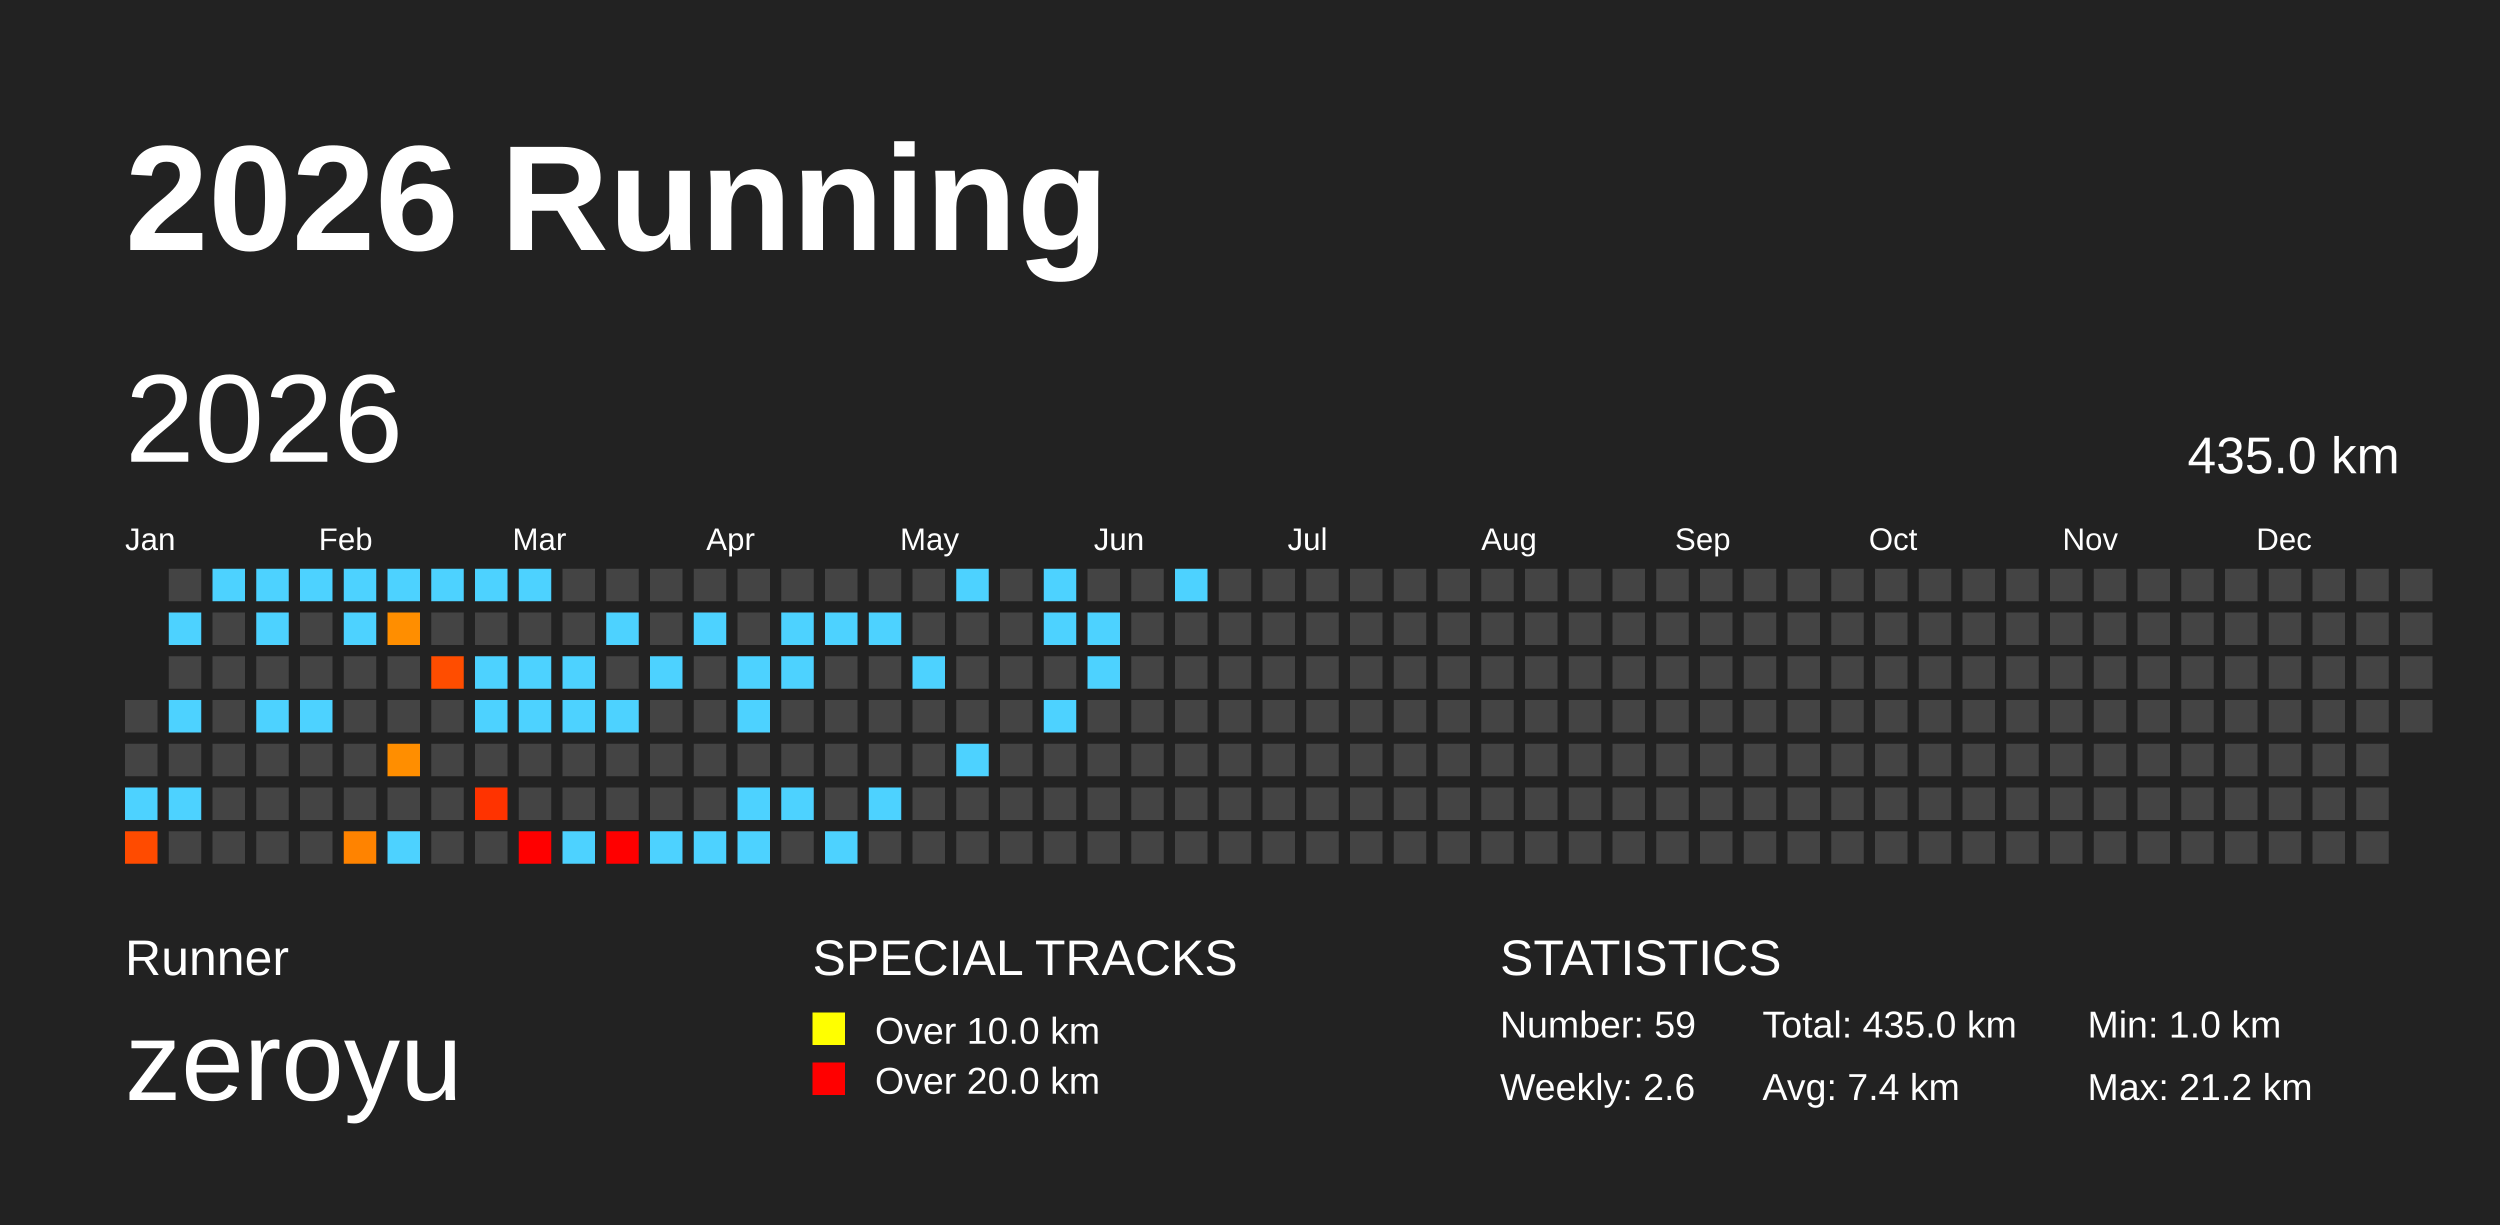
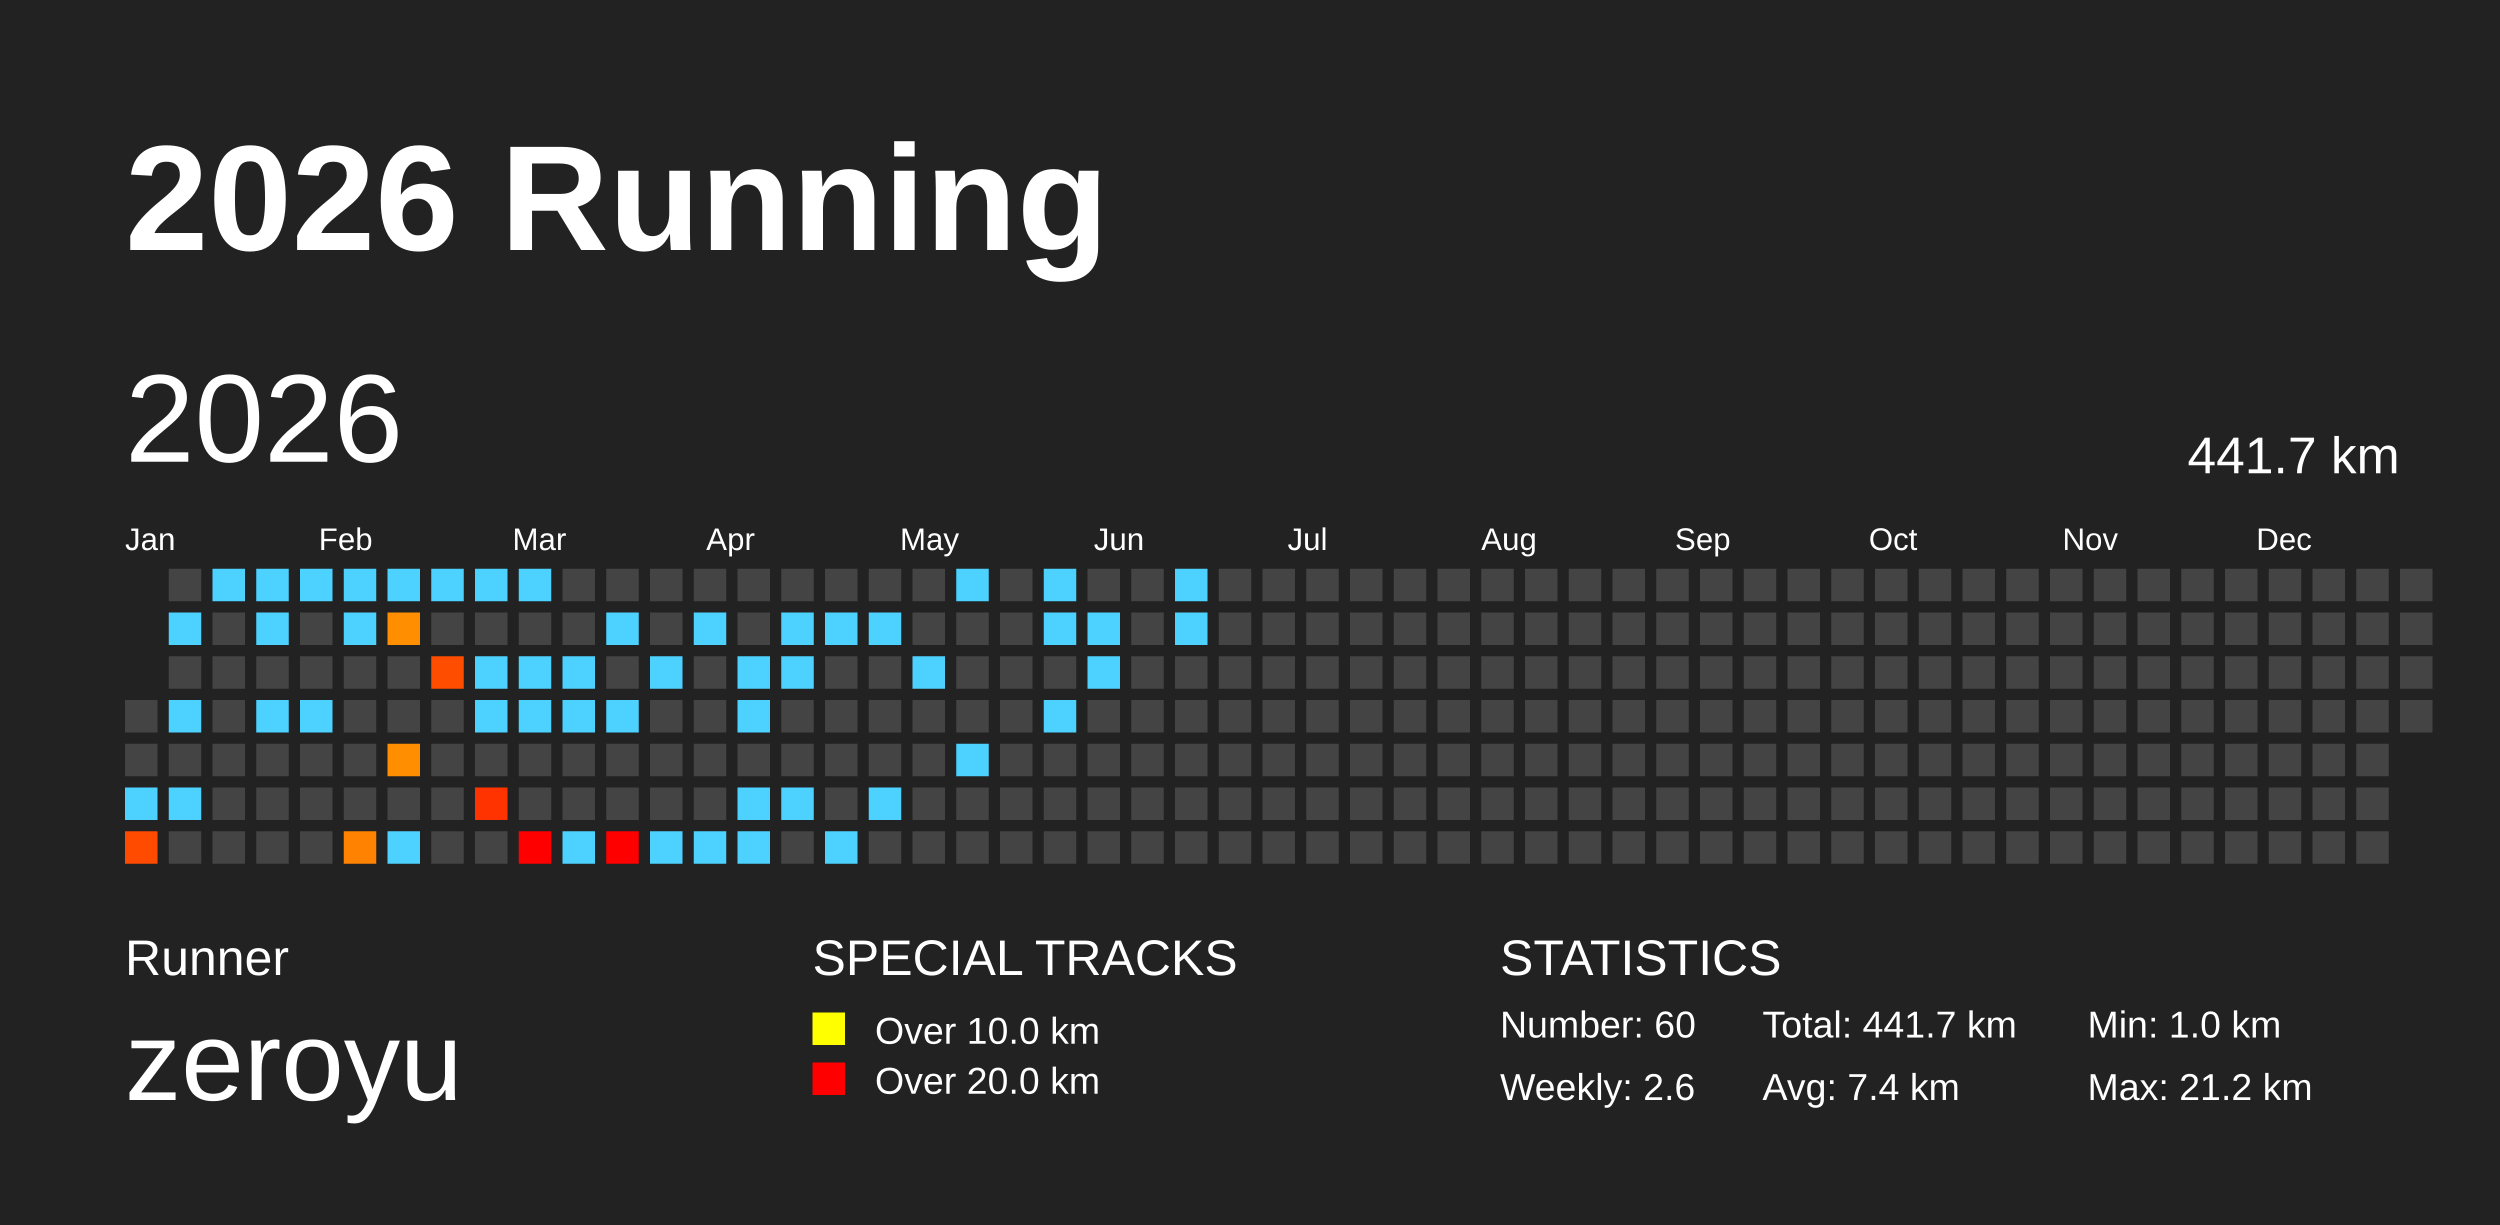
<svg xmlns="http://www.w3.org/2000/svg" baseProfile="full" height="98mm" version="1.1" viewBox="0,0,200,98" width="200mm">
  <defs />
  <rect fill="#222222" height="98" width="200" x="0" y="0" />
  <text fill="#FFFFFF" style="font-size:12px; font-family:Arial; font-weight:bold;" x="10" y="20">2026 Running</text>
  <text fill="#FFFFFF" style="font-size:4px; font-family:Arial" x="10" y="78">Runner</text>
  <text fill="#FFFFFF" style="font-size:9px; font-family:Arial" x="10" y="88">zeroyu</text>
  <text fill="#FFFFFF" style="font-size:4px; font-family:Arial" x="65" y="78">SPECIAL TRACKS</text>
  <rect fill="yellow" height="2.6" width="2.6" x="65" y="81" />
  <text fill="#FFFFFF" style="font-size:3px; font-family:Arial" x="70" y="83.5">Over 10.0 km</text>
  <rect fill="red" height="2.6" width="2.6" x="65" y="85" />
  <text fill="#FFFFFF" style="font-size:3px; font-family:Arial" x="70" y="87.5">Over 20.0 km</text>
  <text fill="#FFFFFF" style="font-size:4px; font-family:Arial" x="120" y="78">STATISTICS</text>
-   <text fill="#FFFFFF" style="font-size:3px; font-family:Arial" x="120" y="83">Number: 59</text>
+   <text fill="#FFFFFF" style="font-size:3px; font-family:Arial" x="120" y="83">Number: 60</text>
  <text fill="#FFFFFF" style="font-size:3px; font-family:Arial" x="120" y="88">Weekly: 2.6</text>
-   <text fill="#FFFFFF" style="font-size:3px; font-family:Arial" x="141" y="83">Total: 435.0 km</text>
+   <text fill="#FFFFFF" style="font-size:3px; font-family:Arial" x="141" y="83">Total: 441.7 km</text>
  <text fill="#FFFFFF" style="font-size:3px; font-family:Arial" x="141" y="88">Avg: 7.4 km</text>
  <text fill="#FFFFFF" style="font-size:3px; font-family:Arial" x="167" y="83">Min: 1.0 km</text>
  <text fill="#FFFFFF" style="font-size:3px; font-family:Arial" x="167" y="88">Max: 21.2 km</text>
  <text dominant-baseline="hanging" fill="#FFFFFF" style="font-size:10.0px; font-family:Arial;" x="10" y="30">2026</text>
-   <text dominant-baseline="hanging" fill="#FFFFFF" style="font-size:4.125px; font-family:Arial;" x="175" y="35">435.0 km</text>
+   <text dominant-baseline="hanging" fill="#FFFFFF" style="font-size:4.125px; font-family:Arial;" x="175" y="35">441.7 km</text>
  <text fill="#FFFFFF" style="font-size:2.5px; font-family:Arial" x="10.0" y="44">Jan</text>
  <text fill="#FFFFFF" style="font-size:2.5px; font-family:Arial" x="25.5" y="44">Feb</text>
  <text fill="#FFFFFF" style="font-size:2.5px; font-family:Arial" x="41.0" y="44">Mar</text>
  <text fill="#FFFFFF" style="font-size:2.5px; font-family:Arial" x="56.5" y="44">Apr</text>
  <text fill="#FFFFFF" style="font-size:2.5px; font-family:Arial" x="72.0" y="44">May</text>
  <text fill="#FFFFFF" style="font-size:2.5px; font-family:Arial" x="87.5" y="44">Jun</text>
  <text fill="#FFFFFF" style="font-size:2.5px; font-family:Arial" x="103.0" y="44">Jul</text>
  <text fill="#FFFFFF" style="font-size:2.5px; font-family:Arial" x="118.5" y="44">Aug</text>
  <text fill="#FFFFFF" style="font-size:2.5px; font-family:Arial" x="134.0" y="44">Sep</text>
  <text fill="#FFFFFF" style="font-size:2.5px; font-family:Arial" x="149.5" y="44">Oct</text>
  <text fill="#FFFFFF" style="font-size:2.5px; font-family:Arial" x="165.0" y="44">Nov</text>
  <text fill="#FFFFFF" style="font-size:2.5px; font-family:Arial" x="180.5" y="44">Dec</text>
  <rect fill="#444444" height="2.6" width="2.6" x="10.0" y="56.0" />
  <rect fill="#444444" height="2.6" width="2.6" x="10.0" y="59.5" />
  <rect fill="#4dd2ff" height="2.6" width="2.6" x="10.0" y="63.0" />
  <rect fill="#ff4b00" height="2.6" width="2.6" x="10.0" y="66.5" />
  <rect fill="#444444" height="2.6" width="2.6" x="13.5" y="45.5" />
  <rect fill="#4dd2ff" height="2.6" width="2.6" x="13.5" y="49.0" />
  <rect fill="#444444" height="2.6" width="2.6" x="13.5" y="52.5" />
  <rect fill="#4dd2ff" height="2.6" width="2.6" x="13.5" y="56.0" />
  <rect fill="#444444" height="2.6" width="2.6" x="13.5" y="59.5" />
  <rect fill="#4dd2ff" height="2.6" width="2.6" x="13.5" y="63.0" />
  <rect fill="#444444" height="2.6" width="2.6" x="13.5" y="66.5" />
  <rect fill="#4dd2ff" height="2.6" width="2.6" x="17.0" y="45.5" />
  <rect fill="#444444" height="2.6" width="2.6" x="17.0" y="49.0" />
  <rect fill="#444444" height="2.6" width="2.6" x="17.0" y="52.5" />
  <rect fill="#444444" height="2.6" width="2.6" x="17.0" y="56.0" />
  <rect fill="#444444" height="2.6" width="2.6" x="17.0" y="59.5" />
  <rect fill="#444444" height="2.6" width="2.6" x="17.0" y="63.0" />
  <rect fill="#444444" height="2.6" width="2.6" x="17.0" y="66.5" />
  <rect fill="#4dd2ff" height="2.6" width="2.6" x="20.5" y="45.5" />
  <rect fill="#4dd2ff" height="2.6" width="2.6" x="20.5" y="49.0" />
  <rect fill="#444444" height="2.6" width="2.6" x="20.5" y="52.5" />
  <rect fill="#4dd2ff" height="2.6" width="2.6" x="20.5" y="56.0" />
  <rect fill="#444444" height="2.6" width="2.6" x="20.5" y="59.5" />
  <rect fill="#444444" height="2.6" width="2.6" x="20.5" y="63.0" />
  <rect fill="#444444" height="2.6" width="2.6" x="20.5" y="66.5" />
  <rect fill="#4dd2ff" height="2.6" width="2.6" x="24.0" y="45.5" />
  <rect fill="#444444" height="2.6" width="2.6" x="24.0" y="49.0" />
  <rect fill="#444444" height="2.6" width="2.6" x="24.0" y="52.5" />
  <rect fill="#4dd2ff" height="2.6" width="2.6" x="24.0" y="56.0" />
  <rect fill="#444444" height="2.6" width="2.6" x="24.0" y="59.5" />
  <rect fill="#444444" height="2.6" width="2.6" x="24.0" y="63.0" />
  <rect fill="#444444" height="2.6" width="2.6" x="24.0" y="66.5" />
  <rect fill="#4dd2ff" height="2.6" width="2.6" x="27.5" y="45.5" />
  <rect fill="#4dd2ff" height="2.6" width="2.6" x="27.5" y="49.0" />
  <rect fill="#444444" height="2.6" width="2.6" x="27.5" y="52.5" />
  <rect fill="#444444" height="2.6" width="2.6" x="27.5" y="56.0" />
  <rect fill="#444444" height="2.6" width="2.6" x="27.5" y="59.5" />
  <rect fill="#444444" height="2.6" width="2.6" x="27.5" y="63.0" />
  <rect fill="#ff8300" height="2.6" width="2.6" x="27.5" y="66.5" />
  <rect fill="#4dd2ff" height="2.6" width="2.6" x="31.0" y="45.5" />
  <rect fill="#ff8e00" height="2.6" width="2.6" x="31.0" y="49.0" />
  <rect fill="#444444" height="2.6" width="2.6" x="31.0" y="52.5" />
  <rect fill="#444444" height="2.6" width="2.6" x="31.0" y="56.0" />
  <rect fill="#ff8e00" height="2.6" width="2.6" x="31.0" y="59.5" />
  <rect fill="#444444" height="2.6" width="2.6" x="31.0" y="63.0" />
  <rect fill="#4dd2ff" height="2.6" width="2.6" x="31.0" y="66.5" />
  <rect fill="#4dd2ff" height="2.6" width="2.6" x="34.5" y="45.5" />
  <rect fill="#444444" height="2.6" width="2.6" x="34.5" y="49.0" />
  <rect fill="#ff4d00" height="2.6" width="2.6" x="34.5" y="52.5" />
  <rect fill="#444444" height="2.6" width="2.6" x="34.5" y="56.0" />
  <rect fill="#444444" height="2.6" width="2.6" x="34.5" y="59.5" />
  <rect fill="#444444" height="2.6" width="2.6" x="34.5" y="63.0" />
  <rect fill="#444444" height="2.6" width="2.6" x="34.5" y="66.5" />
  <rect fill="#4dd2ff" height="2.6" width="2.6" x="38.0" y="45.5" />
  <rect fill="#444444" height="2.6" width="2.6" x="38.0" y="49.0" />
  <rect fill="#4dd2ff" height="2.6" width="2.6" x="38.0" y="52.5" />
  <rect fill="#4dd2ff" height="2.6" width="2.6" x="38.0" y="56.0" />
  <rect fill="#444444" height="2.6" width="2.6" x="38.0" y="59.5" />
  <rect fill="#ff3300" height="2.6" width="2.6" x="38.0" y="63.0" />
  <rect fill="#444444" height="2.6" width="2.6" x="38.0" y="66.5" />
  <rect fill="#4dd2ff" height="2.6" width="2.6" x="41.5" y="45.5" />
  <rect fill="#444444" height="2.6" width="2.6" x="41.5" y="49.0" />
  <rect fill="#4dd2ff" height="2.6" width="2.6" x="41.5" y="52.5" />
  <rect fill="#4dd2ff" height="2.6" width="2.6" x="41.5" y="56.0" />
  <rect fill="#444444" height="2.6" width="2.6" x="41.5" y="59.5" />
  <rect fill="#444444" height="2.6" width="2.6" x="41.5" y="63.0" />
  <rect fill="red" height="2.6" width="2.6" x="41.5" y="66.5" />
  <rect fill="#444444" height="2.6" width="2.6" x="45.0" y="45.5" />
  <rect fill="#444444" height="2.6" width="2.6" x="45.0" y="49.0" />
  <rect fill="#4dd2ff" height="2.6" width="2.6" x="45.0" y="52.5" />
  <rect fill="#4dd2ff" height="2.6" width="2.6" x="45.0" y="56.0" />
  <rect fill="#444444" height="2.6" width="2.6" x="45.0" y="59.5" />
  <rect fill="#444444" height="2.6" width="2.6" x="45.0" y="63.0" />
  <rect fill="#4dd2ff" height="2.6" width="2.6" x="45.0" y="66.5" />
  <rect fill="#444444" height="2.6" width="2.6" x="48.5" y="45.5" />
  <rect fill="#4dd2ff" height="2.6" width="2.6" x="48.5" y="49.0" />
  <rect fill="#444444" height="2.6" width="2.6" x="48.5" y="52.5" />
  <rect fill="#4dd2ff" height="2.6" width="2.6" x="48.5" y="56.0" />
  <rect fill="#444444" height="2.6" width="2.6" x="48.5" y="59.5" />
  <rect fill="#444444" height="2.6" width="2.6" x="48.5" y="63.0" />
  <rect fill="red" height="2.6" width="2.6" x="48.5" y="66.5" />
  <rect fill="#444444" height="2.6" width="2.6" x="52.0" y="45.5" />
  <rect fill="#444444" height="2.6" width="2.6" x="52.0" y="49.0" />
  <rect fill="#4dd2ff" height="2.6" width="2.6" x="52.0" y="52.5" />
  <rect fill="#444444" height="2.6" width="2.6" x="52.0" y="56.0" />
  <rect fill="#444444" height="2.6" width="2.6" x="52.0" y="59.5" />
  <rect fill="#444444" height="2.6" width="2.6" x="52.0" y="63.0" />
  <rect fill="#4dd2ff" height="2.6" width="2.6" x="52.0" y="66.5" />
  <rect fill="#444444" height="2.6" width="2.6" x="55.5" y="45.5" />
  <rect fill="#4dd2ff" height="2.6" width="2.6" x="55.5" y="49.0" />
  <rect fill="#444444" height="2.6" width="2.6" x="55.5" y="52.5" />
  <rect fill="#444444" height="2.6" width="2.6" x="55.5" y="56.0" />
  <rect fill="#444444" height="2.6" width="2.6" x="55.5" y="59.5" />
  <rect fill="#444444" height="2.6" width="2.6" x="55.5" y="63.0" />
  <rect fill="#4dd2ff" height="2.6" width="2.6" x="55.5" y="66.5" />
  <rect fill="#444444" height="2.6" width="2.6" x="59.0" y="45.5" />
  <rect fill="#444444" height="2.6" width="2.6" x="59.0" y="49.0" />
  <rect fill="#4dd2ff" height="2.6" width="2.6" x="59.0" y="52.5" />
  <rect fill="#4dd2ff" height="2.6" width="2.6" x="59.0" y="56.0" />
  <rect fill="#444444" height="2.6" width="2.6" x="59.0" y="59.5" />
  <rect fill="#4dd2ff" height="2.6" width="2.6" x="59.0" y="63.0" />
  <rect fill="#4dd2ff" height="2.6" width="2.6" x="59.0" y="66.5" />
  <rect fill="#444444" height="2.6" width="2.6" x="62.5" y="45.5" />
  <rect fill="#4dd2ff" height="2.6" width="2.6" x="62.5" y="49.0" />
  <rect fill="#4dd2ff" height="2.6" width="2.6" x="62.5" y="52.5" />
  <rect fill="#444444" height="2.6" width="2.6" x="62.5" y="56.0" />
  <rect fill="#444444" height="2.6" width="2.6" x="62.5" y="59.5" />
  <rect fill="#4dd2ff" height="2.6" width="2.6" x="62.5" y="63.0" />
  <rect fill="#444444" height="2.6" width="2.6" x="62.5" y="66.5" />
  <rect fill="#444444" height="2.6" width="2.6" x="66.0" y="45.5" />
  <rect fill="#4dd2ff" height="2.6" width="2.6" x="66.0" y="49.0" />
  <rect fill="#444444" height="2.6" width="2.6" x="66.0" y="52.5" />
  <rect fill="#444444" height="2.6" width="2.6" x="66.0" y="56.0" />
  <rect fill="#444444" height="2.6" width="2.6" x="66.0" y="59.5" />
  <rect fill="#444444" height="2.6" width="2.6" x="66.0" y="63.0" />
  <rect fill="#4dd2ff" height="2.6" width="2.6" x="66.0" y="66.5" />
  <rect fill="#444444" height="2.6" width="2.6" x="69.5" y="45.5" />
  <rect fill="#4dd2ff" height="2.6" width="2.6" x="69.5" y="49.0" />
  <rect fill="#444444" height="2.6" width="2.6" x="69.5" y="52.5" />
  <rect fill="#444444" height="2.6" width="2.6" x="69.5" y="56.0" />
  <rect fill="#444444" height="2.6" width="2.6" x="69.5" y="59.5" />
  <rect fill="#4dd2ff" height="2.6" width="2.6" x="69.5" y="63.0" />
  <rect fill="#444444" height="2.6" width="2.6" x="69.5" y="66.5" />
  <rect fill="#444444" height="2.6" width="2.6" x="73.0" y="45.5" />
  <rect fill="#444444" height="2.6" width="2.6" x="73.0" y="49.0" />
  <rect fill="#4dd2ff" height="2.6" width="2.6" x="73.0" y="52.5" />
  <rect fill="#444444" height="2.6" width="2.6" x="73.0" y="56.0" />
  <rect fill="#444444" height="2.6" width="2.6" x="73.0" y="59.5" />
  <rect fill="#444444" height="2.6" width="2.6" x="73.0" y="63.0" />
  <rect fill="#444444" height="2.6" width="2.6" x="73.0" y="66.5" />
  <rect fill="#4dd2ff" height="2.6" width="2.6" x="76.5" y="45.5" />
  <rect fill="#444444" height="2.6" width="2.6" x="76.5" y="49.0" />
  <rect fill="#444444" height="2.6" width="2.6" x="76.5" y="52.5" />
  <rect fill="#444444" height="2.6" width="2.6" x="76.5" y="56.0" />
  <rect fill="#4dd2ff" height="2.6" width="2.6" x="76.5" y="59.5" />
  <rect fill="#444444" height="2.6" width="2.6" x="76.5" y="63.0" />
  <rect fill="#444444" height="2.6" width="2.6" x="76.5" y="66.5" />
  <rect fill="#444444" height="2.6" width="2.6" x="80.0" y="45.5" />
  <rect fill="#444444" height="2.6" width="2.6" x="80.0" y="49.0" />
  <rect fill="#444444" height="2.6" width="2.6" x="80.0" y="52.5" />
  <rect fill="#444444" height="2.6" width="2.6" x="80.0" y="56.0" />
  <rect fill="#444444" height="2.6" width="2.6" x="80.0" y="59.5" />
  <rect fill="#444444" height="2.6" width="2.6" x="80.0" y="63.0" />
  <rect fill="#444444" height="2.6" width="2.6" x="80.0" y="66.5" />
  <rect fill="#4dd2ff" height="2.6" width="2.6" x="83.5" y="45.5" />
  <rect fill="#4dd2ff" height="2.6" width="2.6" x="83.5" y="49.0" />
  <rect fill="#444444" height="2.6" width="2.6" x="83.5" y="52.5" />
  <rect fill="#4dd2ff" height="2.6" width="2.6" x="83.5" y="56.0" />
  <rect fill="#444444" height="2.6" width="2.6" x="83.5" y="59.5" />
  <rect fill="#444444" height="2.6" width="2.6" x="83.5" y="63.0" />
  <rect fill="#444444" height="2.6" width="2.6" x="83.5" y="66.5" />
  <rect fill="#444444" height="2.6" width="2.6" x="87.0" y="45.5" />
  <rect fill="#4dd2ff" height="2.6" width="2.6" x="87.0" y="49.0" />
  <rect fill="#4dd2ff" height="2.6" width="2.6" x="87.0" y="52.5" />
  <rect fill="#444444" height="2.6" width="2.6" x="87.0" y="56.0" />
  <rect fill="#444444" height="2.6" width="2.6" x="87.0" y="59.5" />
  <rect fill="#444444" height="2.6" width="2.6" x="87.0" y="63.0" />
  <rect fill="#444444" height="2.6" width="2.6" x="87.0" y="66.5" />
  <rect fill="#444444" height="2.6" width="2.6" x="90.5" y="45.5" />
  <rect fill="#444444" height="2.6" width="2.6" x="90.5" y="49.0" />
  <rect fill="#444444" height="2.6" width="2.6" x="90.5" y="52.5" />
  <rect fill="#444444" height="2.6" width="2.6" x="90.5" y="56.0" />
  <rect fill="#444444" height="2.6" width="2.6" x="90.5" y="59.5" />
  <rect fill="#444444" height="2.6" width="2.6" x="90.5" y="63.0" />
  <rect fill="#444444" height="2.6" width="2.6" x="90.5" y="66.5" />
  <rect fill="#4dd2ff" height="2.6" width="2.6" x="94.0" y="45.5" />
-   <rect fill="#444444" height="2.6" width="2.6" x="94.0" y="49.0" />
+   <rect fill="#4dd2ff" height="2.6" width="2.6" x="94.0" y="49.0" />
  <rect fill="#444444" height="2.6" width="2.6" x="94.0" y="52.5" />
  <rect fill="#444444" height="2.6" width="2.6" x="94.0" y="56.0" />
  <rect fill="#444444" height="2.6" width="2.6" x="94.0" y="59.5" />
  <rect fill="#444444" height="2.6" width="2.6" x="94.0" y="63.0" />
  <rect fill="#444444" height="2.6" width="2.6" x="94.0" y="66.5" />
  <rect fill="#444444" height="2.6" width="2.6" x="97.5" y="45.5" />
  <rect fill="#444444" height="2.6" width="2.6" x="97.5" y="49.0" />
  <rect fill="#444444" height="2.6" width="2.6" x="97.5" y="52.5" />
  <rect fill="#444444" height="2.6" width="2.6" x="97.5" y="56.0" />
  <rect fill="#444444" height="2.6" width="2.6" x="97.5" y="59.5" />
  <rect fill="#444444" height="2.6" width="2.6" x="97.5" y="63.0" />
  <rect fill="#444444" height="2.6" width="2.6" x="97.5" y="66.5" />
  <rect fill="#444444" height="2.6" width="2.6" x="101.0" y="45.5" />
  <rect fill="#444444" height="2.6" width="2.6" x="101.0" y="49.0" />
  <rect fill="#444444" height="2.6" width="2.6" x="101.0" y="52.5" />
  <rect fill="#444444" height="2.6" width="2.6" x="101.0" y="56.0" />
  <rect fill="#444444" height="2.6" width="2.6" x="101.0" y="59.5" />
  <rect fill="#444444" height="2.6" width="2.6" x="101.0" y="63.0" />
  <rect fill="#444444" height="2.6" width="2.6" x="101.0" y="66.5" />
  <rect fill="#444444" height="2.6" width="2.6" x="104.5" y="45.5" />
  <rect fill="#444444" height="2.6" width="2.6" x="104.5" y="49.0" />
  <rect fill="#444444" height="2.6" width="2.6" x="104.5" y="52.5" />
  <rect fill="#444444" height="2.6" width="2.6" x="104.5" y="56.0" />
  <rect fill="#444444" height="2.6" width="2.6" x="104.5" y="59.5" />
  <rect fill="#444444" height="2.6" width="2.6" x="104.5" y="63.0" />
  <rect fill="#444444" height="2.6" width="2.6" x="104.5" y="66.5" />
  <rect fill="#444444" height="2.6" width="2.6" x="108.0" y="45.5" />
  <rect fill="#444444" height="2.6" width="2.6" x="108.0" y="49.0" />
  <rect fill="#444444" height="2.6" width="2.6" x="108.0" y="52.5" />
  <rect fill="#444444" height="2.6" width="2.6" x="108.0" y="56.0" />
  <rect fill="#444444" height="2.6" width="2.6" x="108.0" y="59.5" />
  <rect fill="#444444" height="2.6" width="2.6" x="108.0" y="63.0" />
  <rect fill="#444444" height="2.6" width="2.6" x="108.0" y="66.5" />
  <rect fill="#444444" height="2.6" width="2.6" x="111.5" y="45.5" />
  <rect fill="#444444" height="2.6" width="2.6" x="111.5" y="49.0" />
  <rect fill="#444444" height="2.6" width="2.6" x="111.5" y="52.5" />
  <rect fill="#444444" height="2.6" width="2.6" x="111.5" y="56.0" />
  <rect fill="#444444" height="2.6" width="2.6" x="111.5" y="59.5" />
  <rect fill="#444444" height="2.6" width="2.6" x="111.5" y="63.0" />
  <rect fill="#444444" height="2.6" width="2.6" x="111.5" y="66.5" />
  <rect fill="#444444" height="2.6" width="2.6" x="115.0" y="45.5" />
  <rect fill="#444444" height="2.6" width="2.6" x="115.0" y="49.0" />
  <rect fill="#444444" height="2.6" width="2.6" x="115.0" y="52.5" />
  <rect fill="#444444" height="2.6" width="2.6" x="115.0" y="56.0" />
  <rect fill="#444444" height="2.6" width="2.6" x="115.0" y="59.5" />
  <rect fill="#444444" height="2.6" width="2.6" x="115.0" y="63.0" />
  <rect fill="#444444" height="2.6" width="2.6" x="115.0" y="66.5" />
  <rect fill="#444444" height="2.6" width="2.6" x="118.5" y="45.5" />
  <rect fill="#444444" height="2.6" width="2.6" x="118.5" y="49.0" />
  <rect fill="#444444" height="2.6" width="2.6" x="118.5" y="52.5" />
  <rect fill="#444444" height="2.6" width="2.6" x="118.5" y="56.0" />
  <rect fill="#444444" height="2.6" width="2.6" x="118.5" y="59.5" />
  <rect fill="#444444" height="2.6" width="2.6" x="118.5" y="63.0" />
  <rect fill="#444444" height="2.6" width="2.6" x="118.5" y="66.5" />
  <rect fill="#444444" height="2.6" width="2.6" x="122.0" y="45.5" />
  <rect fill="#444444" height="2.6" width="2.6" x="122.0" y="49.0" />
  <rect fill="#444444" height="2.6" width="2.6" x="122.0" y="52.5" />
  <rect fill="#444444" height="2.6" width="2.6" x="122.0" y="56.0" />
  <rect fill="#444444" height="2.6" width="2.6" x="122.0" y="59.5" />
  <rect fill="#444444" height="2.6" width="2.6" x="122.0" y="63.0" />
  <rect fill="#444444" height="2.6" width="2.6" x="122.0" y="66.5" />
  <rect fill="#444444" height="2.6" width="2.6" x="125.5" y="45.5" />
  <rect fill="#444444" height="2.6" width="2.6" x="125.5" y="49.0" />
  <rect fill="#444444" height="2.6" width="2.6" x="125.5" y="52.5" />
  <rect fill="#444444" height="2.6" width="2.6" x="125.5" y="56.0" />
  <rect fill="#444444" height="2.6" width="2.6" x="125.5" y="59.5" />
  <rect fill="#444444" height="2.6" width="2.6" x="125.5" y="63.0" />
  <rect fill="#444444" height="2.6" width="2.6" x="125.5" y="66.5" />
  <rect fill="#444444" height="2.6" width="2.6" x="129.0" y="45.5" />
  <rect fill="#444444" height="2.6" width="2.6" x="129.0" y="49.0" />
  <rect fill="#444444" height="2.6" width="2.6" x="129.0" y="52.5" />
  <rect fill="#444444" height="2.6" width="2.6" x="129.0" y="56.0" />
  <rect fill="#444444" height="2.6" width="2.6" x="129.0" y="59.5" />
  <rect fill="#444444" height="2.6" width="2.6" x="129.0" y="63.0" />
  <rect fill="#444444" height="2.6" width="2.6" x="129.0" y="66.5" />
  <rect fill="#444444" height="2.6" width="2.6" x="132.5" y="45.5" />
  <rect fill="#444444" height="2.6" width="2.6" x="132.5" y="49.0" />
  <rect fill="#444444" height="2.6" width="2.6" x="132.5" y="52.5" />
  <rect fill="#444444" height="2.6" width="2.6" x="132.5" y="56.0" />
  <rect fill="#444444" height="2.6" width="2.6" x="132.5" y="59.5" />
  <rect fill="#444444" height="2.6" width="2.6" x="132.5" y="63.0" />
  <rect fill="#444444" height="2.6" width="2.6" x="132.5" y="66.5" />
  <rect fill="#444444" height="2.6" width="2.6" x="136.0" y="45.5" />
  <rect fill="#444444" height="2.6" width="2.6" x="136.0" y="49.0" />
  <rect fill="#444444" height="2.6" width="2.6" x="136.0" y="52.5" />
  <rect fill="#444444" height="2.6" width="2.6" x="136.0" y="56.0" />
  <rect fill="#444444" height="2.6" width="2.6" x="136.0" y="59.5" />
  <rect fill="#444444" height="2.6" width="2.6" x="136.0" y="63.0" />
  <rect fill="#444444" height="2.6" width="2.6" x="136.0" y="66.5" />
  <rect fill="#444444" height="2.6" width="2.6" x="139.5" y="45.5" />
  <rect fill="#444444" height="2.6" width="2.6" x="139.5" y="49.0" />
  <rect fill="#444444" height="2.6" width="2.6" x="139.5" y="52.5" />
  <rect fill="#444444" height="2.6" width="2.6" x="139.5" y="56.0" />
  <rect fill="#444444" height="2.6" width="2.6" x="139.5" y="59.5" />
  <rect fill="#444444" height="2.6" width="2.6" x="139.5" y="63.0" />
  <rect fill="#444444" height="2.6" width="2.6" x="139.5" y="66.5" />
  <rect fill="#444444" height="2.6" width="2.6" x="143.0" y="45.5" />
  <rect fill="#444444" height="2.6" width="2.6" x="143.0" y="49.0" />
  <rect fill="#444444" height="2.6" width="2.6" x="143.0" y="52.5" />
  <rect fill="#444444" height="2.6" width="2.6" x="143.0" y="56.0" />
  <rect fill="#444444" height="2.6" width="2.6" x="143.0" y="59.5" />
  <rect fill="#444444" height="2.6" width="2.6" x="143.0" y="63.0" />
  <rect fill="#444444" height="2.6" width="2.6" x="143.0" y="66.5" />
  <rect fill="#444444" height="2.6" width="2.6" x="146.5" y="45.5" />
  <rect fill="#444444" height="2.6" width="2.6" x="146.5" y="49.0" />
  <rect fill="#444444" height="2.6" width="2.6" x="146.5" y="52.5" />
  <rect fill="#444444" height="2.6" width="2.6" x="146.5" y="56.0" />
  <rect fill="#444444" height="2.6" width="2.6" x="146.5" y="59.5" />
  <rect fill="#444444" height="2.6" width="2.6" x="146.5" y="63.0" />
  <rect fill="#444444" height="2.6" width="2.6" x="146.5" y="66.5" />
  <rect fill="#444444" height="2.6" width="2.6" x="150.0" y="45.5" />
  <rect fill="#444444" height="2.6" width="2.6" x="150.0" y="49.0" />
  <rect fill="#444444" height="2.6" width="2.6" x="150.0" y="52.5" />
  <rect fill="#444444" height="2.6" width="2.6" x="150.0" y="56.0" />
  <rect fill="#444444" height="2.6" width="2.6" x="150.0" y="59.5" />
  <rect fill="#444444" height="2.6" width="2.6" x="150.0" y="63.0" />
  <rect fill="#444444" height="2.6" width="2.6" x="150.0" y="66.5" />
  <rect fill="#444444" height="2.6" width="2.6" x="153.5" y="45.5" />
  <rect fill="#444444" height="2.6" width="2.6" x="153.5" y="49.0" />
  <rect fill="#444444" height="2.6" width="2.6" x="153.5" y="52.5" />
  <rect fill="#444444" height="2.6" width="2.6" x="153.5" y="56.0" />
  <rect fill="#444444" height="2.6" width="2.6" x="153.5" y="59.5" />
  <rect fill="#444444" height="2.6" width="2.6" x="153.5" y="63.0" />
  <rect fill="#444444" height="2.6" width="2.6" x="153.5" y="66.5" />
  <rect fill="#444444" height="2.6" width="2.6" x="157.0" y="45.5" />
  <rect fill="#444444" height="2.6" width="2.6" x="157.0" y="49.0" />
  <rect fill="#444444" height="2.6" width="2.6" x="157.0" y="52.5" />
  <rect fill="#444444" height="2.6" width="2.6" x="157.0" y="56.0" />
  <rect fill="#444444" height="2.6" width="2.6" x="157.0" y="59.5" />
  <rect fill="#444444" height="2.6" width="2.6" x="157.0" y="63.0" />
  <rect fill="#444444" height="2.6" width="2.6" x="157.0" y="66.5" />
  <rect fill="#444444" height="2.6" width="2.6" x="160.5" y="45.5" />
  <rect fill="#444444" height="2.6" width="2.6" x="160.5" y="49.0" />
  <rect fill="#444444" height="2.6" width="2.6" x="160.5" y="52.5" />
  <rect fill="#444444" height="2.6" width="2.6" x="160.5" y="56.0" />
  <rect fill="#444444" height="2.6" width="2.6" x="160.5" y="59.5" />
  <rect fill="#444444" height="2.6" width="2.6" x="160.5" y="63.0" />
  <rect fill="#444444" height="2.6" width="2.6" x="160.5" y="66.5" />
  <rect fill="#444444" height="2.6" width="2.6" x="164.0" y="45.5" />
  <rect fill="#444444" height="2.6" width="2.6" x="164.0" y="49.0" />
  <rect fill="#444444" height="2.6" width="2.6" x="164.0" y="52.5" />
  <rect fill="#444444" height="2.6" width="2.6" x="164.0" y="56.0" />
  <rect fill="#444444" height="2.6" width="2.6" x="164.0" y="59.5" />
  <rect fill="#444444" height="2.6" width="2.6" x="164.0" y="63.0" />
  <rect fill="#444444" height="2.6" width="2.6" x="164.0" y="66.5" />
  <rect fill="#444444" height="2.6" width="2.6" x="167.5" y="45.5" />
  <rect fill="#444444" height="2.6" width="2.6" x="167.5" y="49.0" />
  <rect fill="#444444" height="2.6" width="2.6" x="167.5" y="52.5" />
  <rect fill="#444444" height="2.6" width="2.6" x="167.5" y="56.0" />
  <rect fill="#444444" height="2.6" width="2.6" x="167.5" y="59.5" />
  <rect fill="#444444" height="2.6" width="2.6" x="167.5" y="63.0" />
  <rect fill="#444444" height="2.6" width="2.6" x="167.5" y="66.5" />
  <rect fill="#444444" height="2.6" width="2.6" x="171.0" y="45.5" />
  <rect fill="#444444" height="2.6" width="2.6" x="171.0" y="49.0" />
  <rect fill="#444444" height="2.6" width="2.6" x="171.0" y="52.5" />
  <rect fill="#444444" height="2.6" width="2.6" x="171.0" y="56.0" />
  <rect fill="#444444" height="2.6" width="2.6" x="171.0" y="59.5" />
  <rect fill="#444444" height="2.6" width="2.6" x="171.0" y="63.0" />
  <rect fill="#444444" height="2.6" width="2.6" x="171.0" y="66.5" />
  <rect fill="#444444" height="2.6" width="2.6" x="174.5" y="45.5" />
  <rect fill="#444444" height="2.6" width="2.6" x="174.5" y="49.0" />
  <rect fill="#444444" height="2.6" width="2.6" x="174.5" y="52.5" />
  <rect fill="#444444" height="2.6" width="2.6" x="174.5" y="56.0" />
  <rect fill="#444444" height="2.6" width="2.6" x="174.5" y="59.5" />
  <rect fill="#444444" height="2.6" width="2.6" x="174.5" y="63.0" />
  <rect fill="#444444" height="2.6" width="2.6" x="174.5" y="66.5" />
  <rect fill="#444444" height="2.6" width="2.6" x="178.0" y="45.5" />
  <rect fill="#444444" height="2.6" width="2.6" x="178.0" y="49.0" />
  <rect fill="#444444" height="2.6" width="2.6" x="178.0" y="52.5" />
  <rect fill="#444444" height="2.6" width="2.6" x="178.0" y="56.0" />
  <rect fill="#444444" height="2.6" width="2.6" x="178.0" y="59.5" />
  <rect fill="#444444" height="2.6" width="2.6" x="178.0" y="63.0" />
  <rect fill="#444444" height="2.6" width="2.6" x="178.0" y="66.5" />
  <rect fill="#444444" height="2.6" width="2.6" x="181.5" y="45.5" />
  <rect fill="#444444" height="2.6" width="2.6" x="181.5" y="49.0" />
  <rect fill="#444444" height="2.6" width="2.6" x="181.5" y="52.5" />
  <rect fill="#444444" height="2.6" width="2.6" x="181.5" y="56.0" />
  <rect fill="#444444" height="2.6" width="2.6" x="181.5" y="59.5" />
  <rect fill="#444444" height="2.6" width="2.6" x="181.5" y="63.0" />
  <rect fill="#444444" height="2.6" width="2.6" x="181.5" y="66.5" />
  <rect fill="#444444" height="2.6" width="2.6" x="185.0" y="45.5" />
  <rect fill="#444444" height="2.6" width="2.6" x="185.0" y="49.0" />
  <rect fill="#444444" height="2.6" width="2.6" x="185.0" y="52.5" />
  <rect fill="#444444" height="2.6" width="2.6" x="185.0" y="56.0" />
  <rect fill="#444444" height="2.6" width="2.6" x="185.0" y="59.5" />
  <rect fill="#444444" height="2.6" width="2.6" x="185.0" y="63.0" />
  <rect fill="#444444" height="2.6" width="2.6" x="185.0" y="66.5" />
  <rect fill="#444444" height="2.6" width="2.6" x="188.5" y="45.5" />
  <rect fill="#444444" height="2.6" width="2.6" x="188.5" y="49.0" />
  <rect fill="#444444" height="2.6" width="2.6" x="188.5" y="52.5" />
  <rect fill="#444444" height="2.6" width="2.6" x="188.5" y="56.0" />
  <rect fill="#444444" height="2.6" width="2.6" x="188.5" y="59.5" />
  <rect fill="#444444" height="2.6" width="2.6" x="188.5" y="63.0" />
  <rect fill="#444444" height="2.6" width="2.6" x="188.5" y="66.5" />
  <rect fill="#444444" height="2.6" width="2.6" x="192.0" y="45.5" />
  <rect fill="#444444" height="2.6" width="2.6" x="192.0" y="49.0" />
  <rect fill="#444444" height="2.6" width="2.6" x="192.0" y="52.5" />
  <rect fill="#444444" height="2.6" width="2.6" x="192.0" y="56.0" />
</svg>
